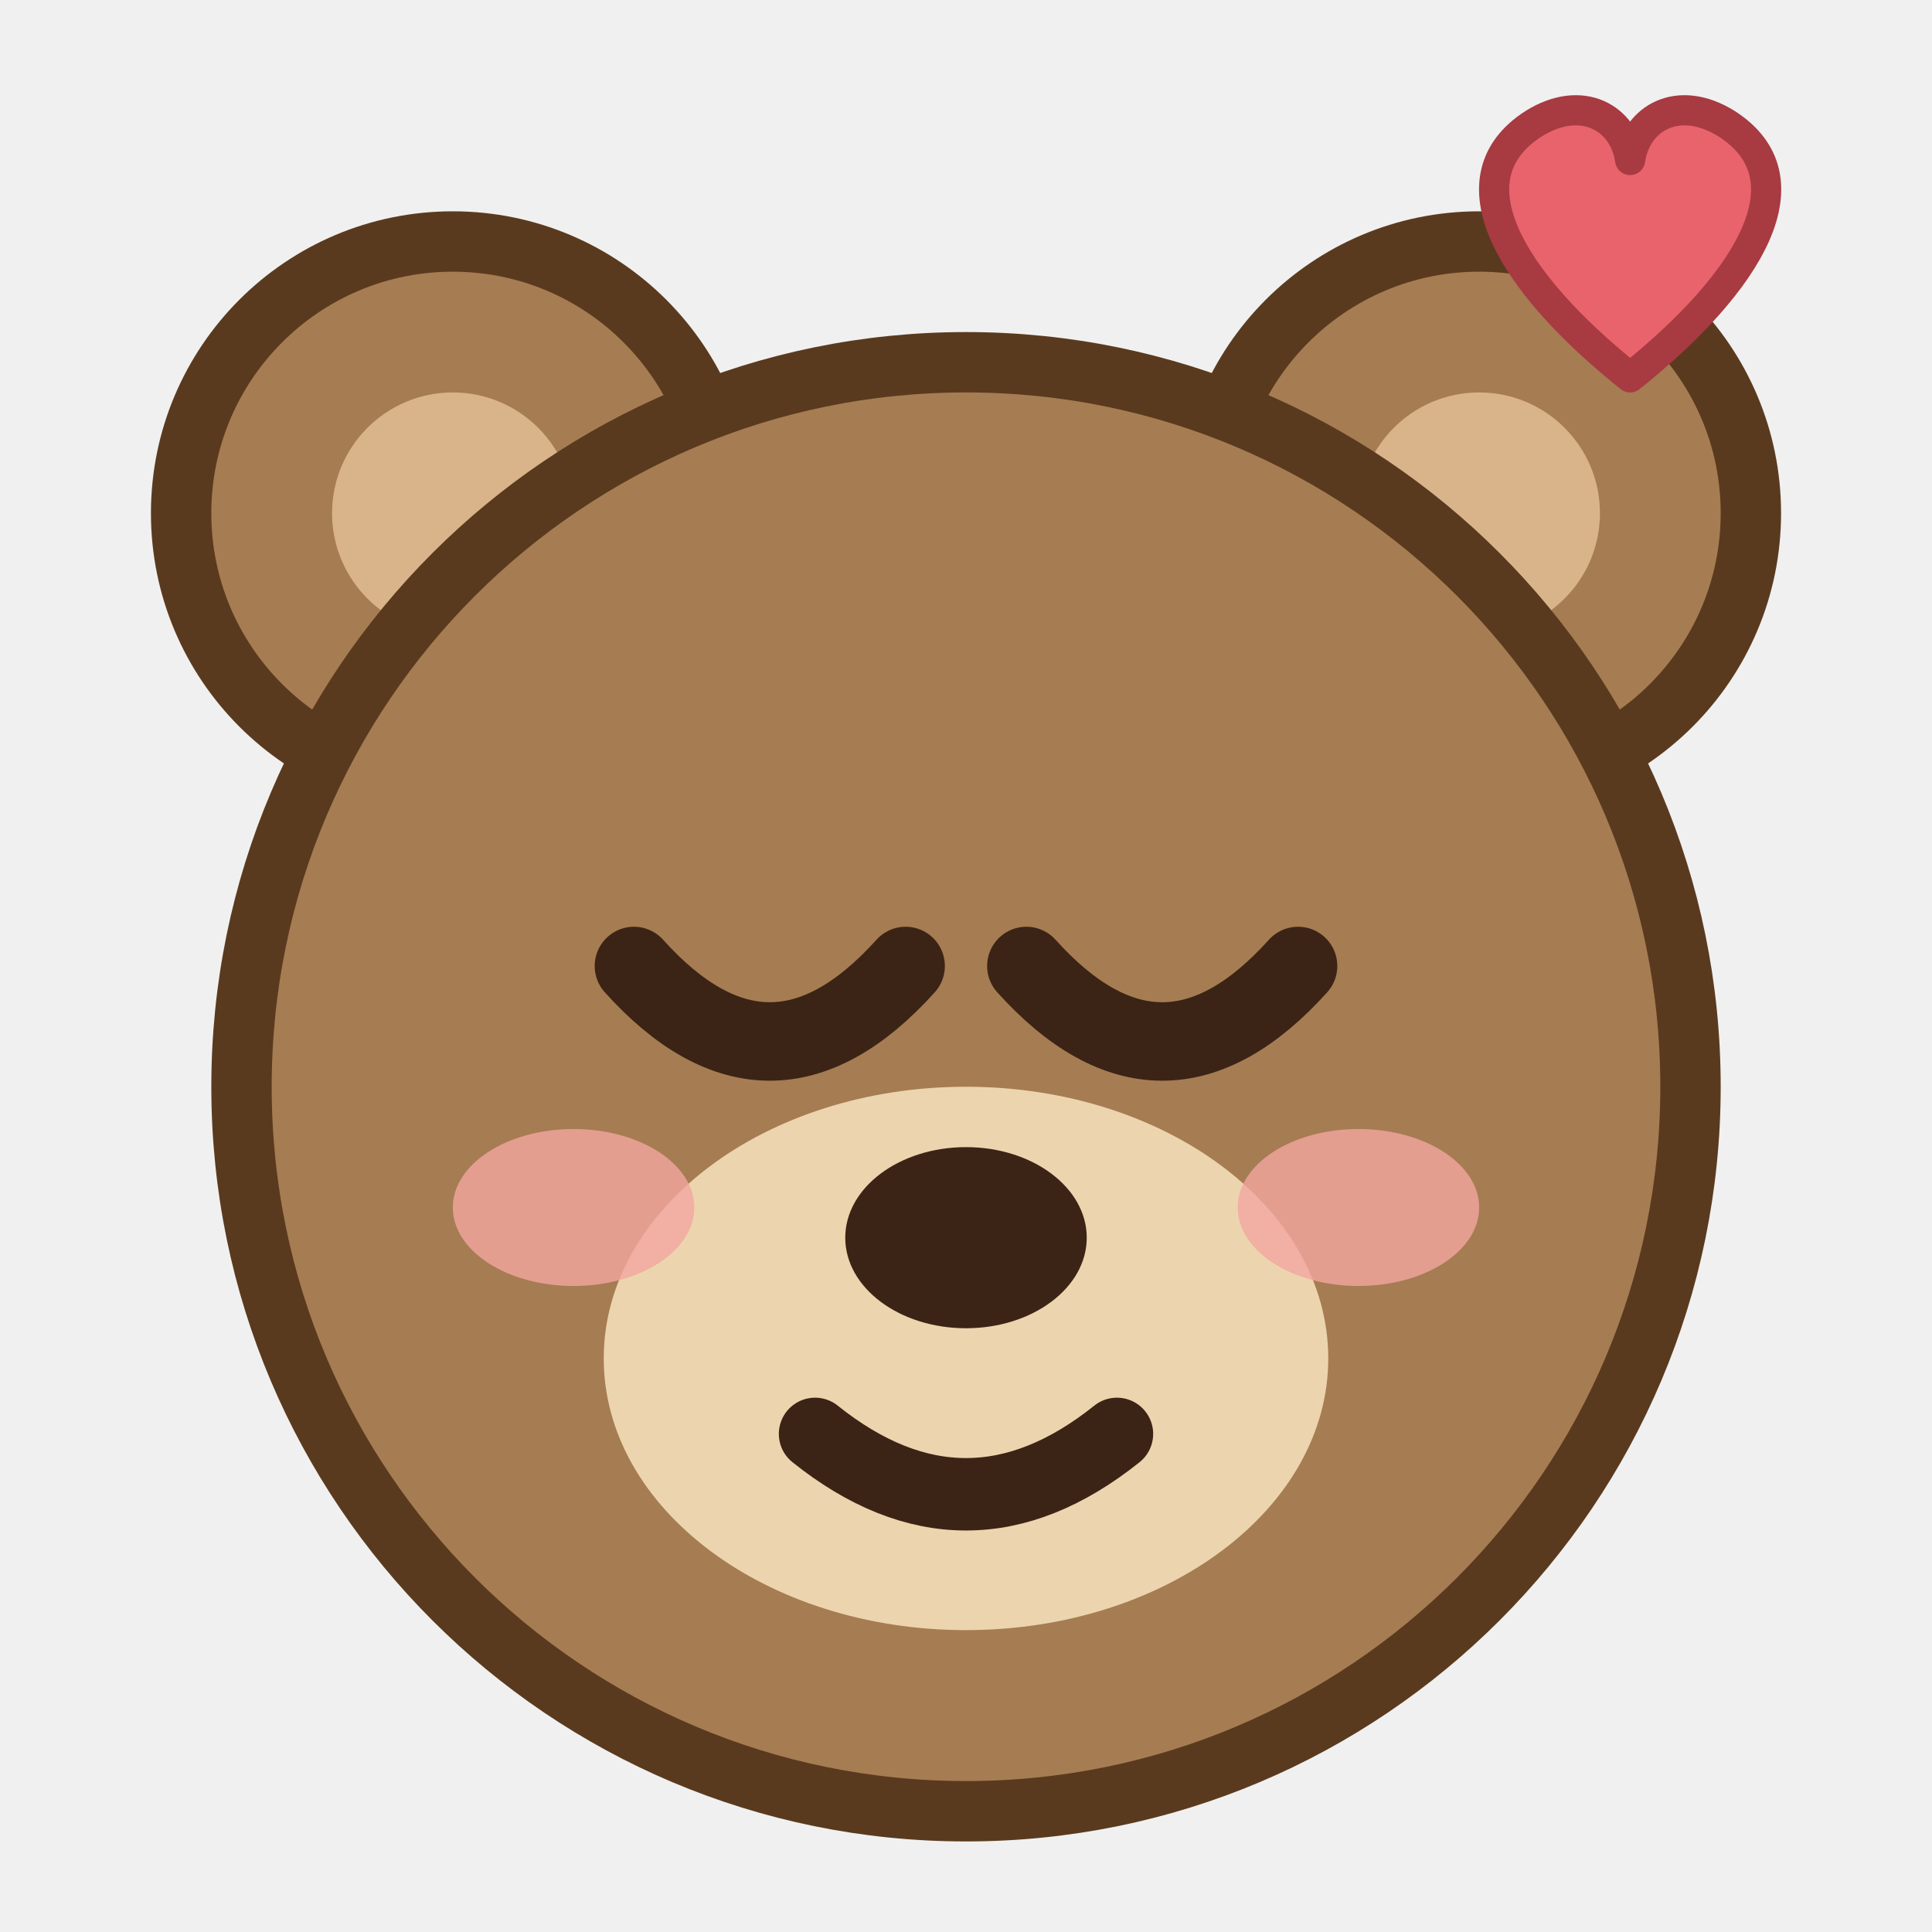
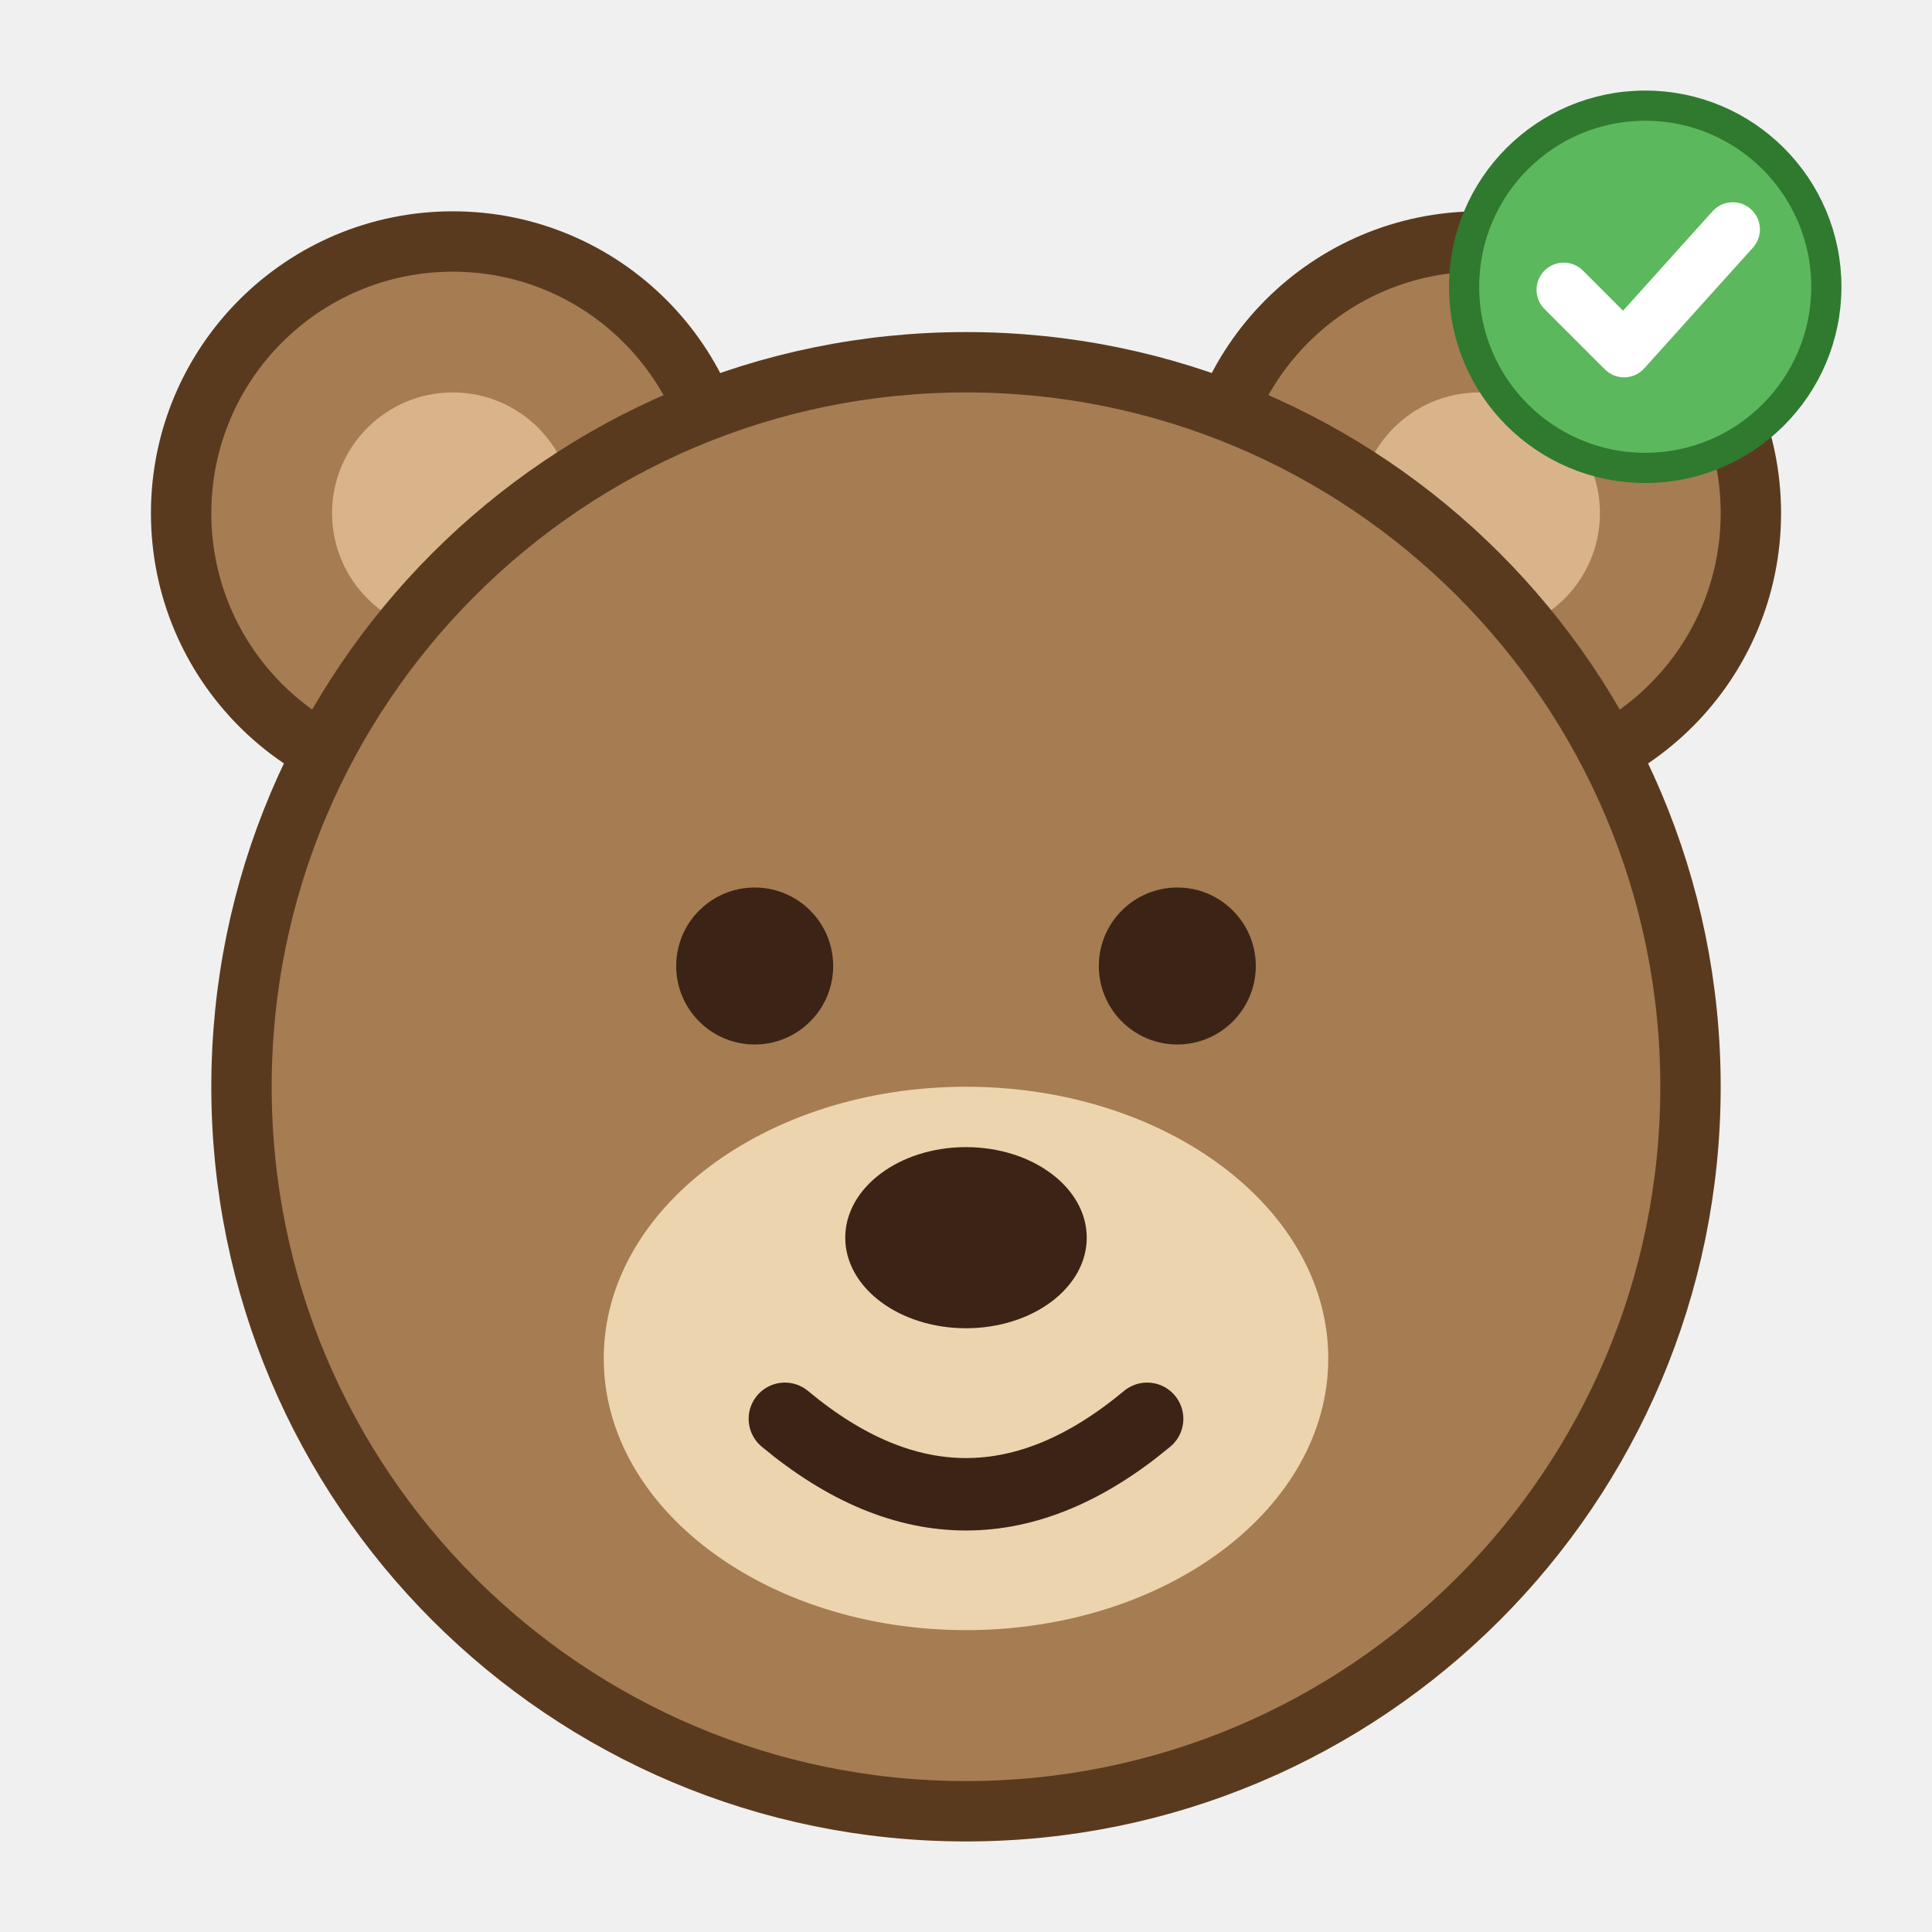
<svg xmlns="http://www.w3.org/2000/svg" viewBox="0 0 64 64" width="64" height="64" fill="none" stroke-linecap="round" stroke-linejoin="round">
  <circle cx="15" cy="17" r="9" fill="#a67c52" stroke="#5a3a1e" stroke-width="2" />
  <circle cx="49" cy="17" r="9" fill="#a67c52" stroke="#5a3a1e" stroke-width="2" />
  <circle cx="15" cy="17" r="4" fill="#d9b48a" />
  <circle cx="49" cy="17" r="4" fill="#d9b48a" />
  <circle cx="32" cy="36" r="24" fill="#a67c52" stroke="#5a3a1e" stroke-width="2" />
  <ellipse cx="32" cy="45" rx="12" ry="9" fill="#ecd5ae" />
  <ellipse cx="32" cy="41" rx="4" ry="3" fill="#3b2416" />
-   <ellipse cx="19" cy="40" rx="4" ry="2.6" fill="#f3a6a0" opacity=".8" />
-   <ellipse cx="45" cy="40" rx="4" ry="2.6" fill="#f3a6a0" opacity=".8" />
-   <path d="M21 32 q4.5 5 9 0" stroke="#3b2416" stroke-width="2.6" />
-   <path d="M34 32 q4.5 5 9 0" stroke="#3b2416" stroke-width="2.6" />
-   <path d="M27 47.5 q5 4 10 0" stroke="#3b2416" stroke-width="2.4" />
-   <path d="M54 12.5 c-4 -3.2 -6 -6.6 -3.2 -8.4 c1.6 -1 3 -.2 3.2 1.2 c.2 -1.4 1.6 -2.2 3.2 -1.2 c2.8 1.8 .8 5.2 -3.2 8.4z" fill="#e8636b" stroke="#a83a42" stroke-width="1" />
+   <circle cx="25" cy="32" r="2.6" fill="#3b2416" />
+   <circle cx="39" cy="32" r="2.6" fill="#3b2416" />
+   <path d="M26 47 q6 5 12 0" stroke="#3b2416" stroke-width="2.4" />
+   <circle cx="54.5" cy="9.5" r="6" fill="#5cb85c" stroke="#2f7a2f" stroke-width="1" />
+   <path d="M51.8 9.6 l2 2 3.6 -4" stroke="#fff" stroke-width="1.8" />
</svg>
